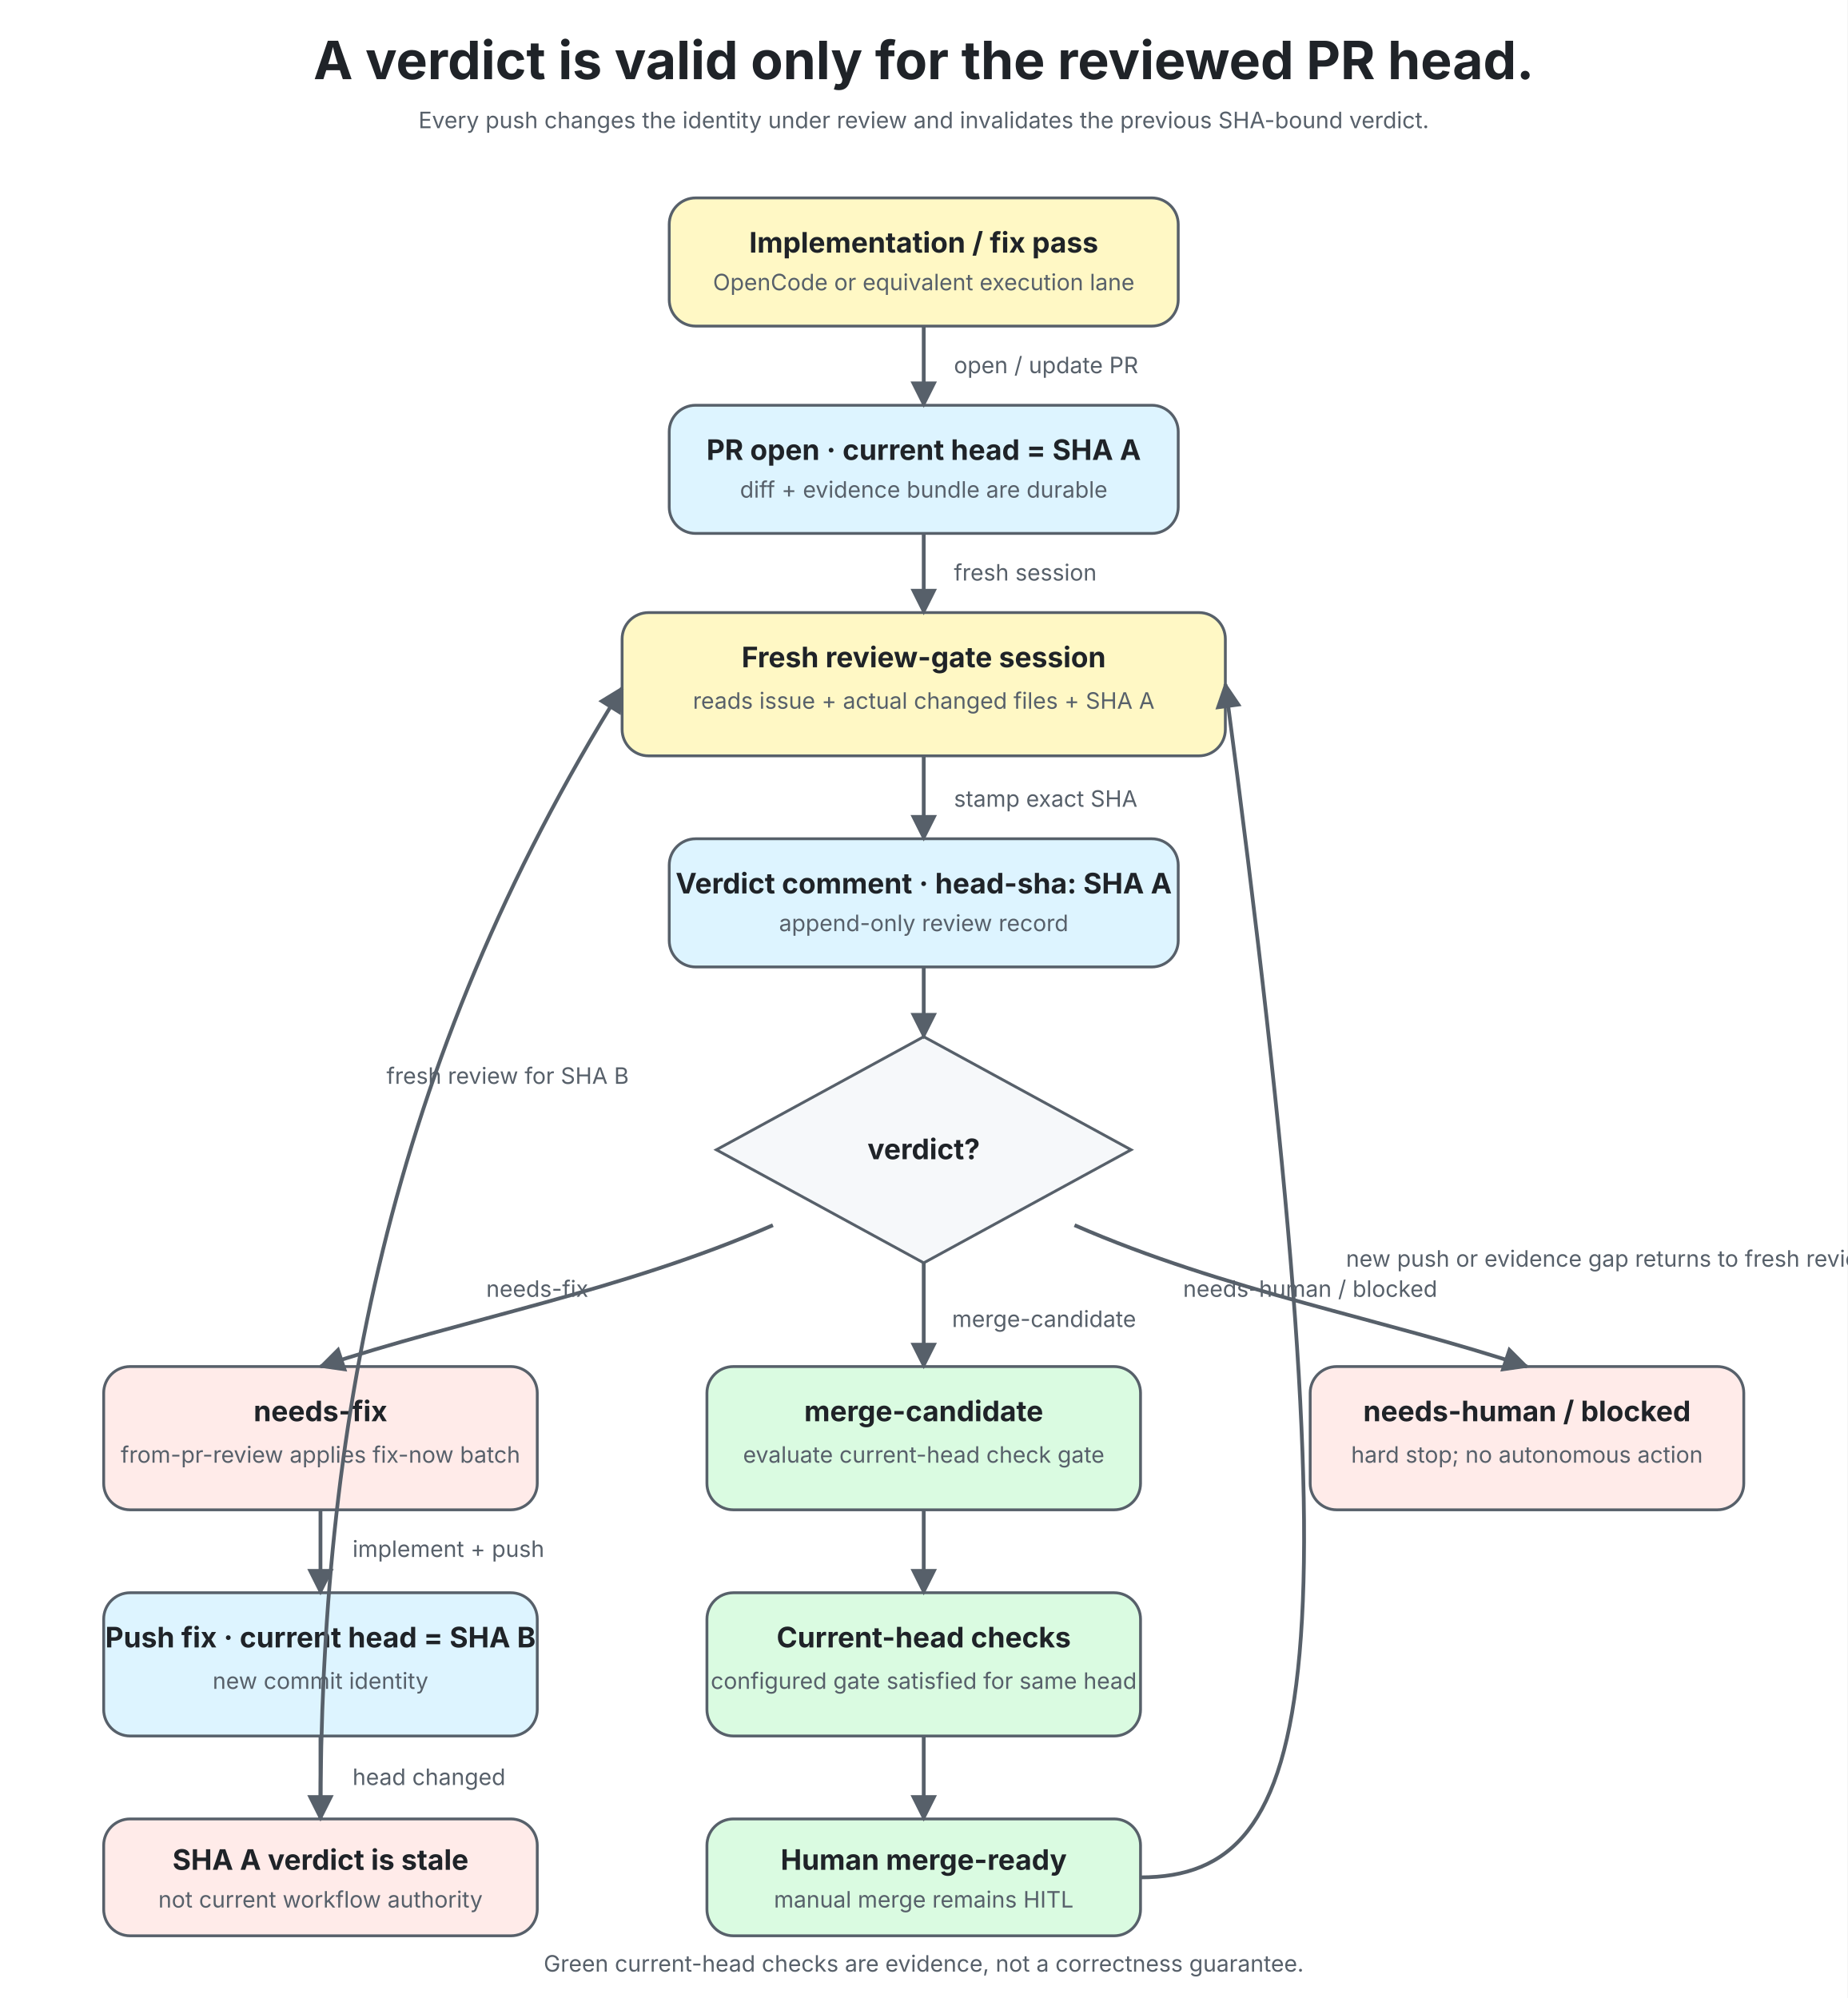
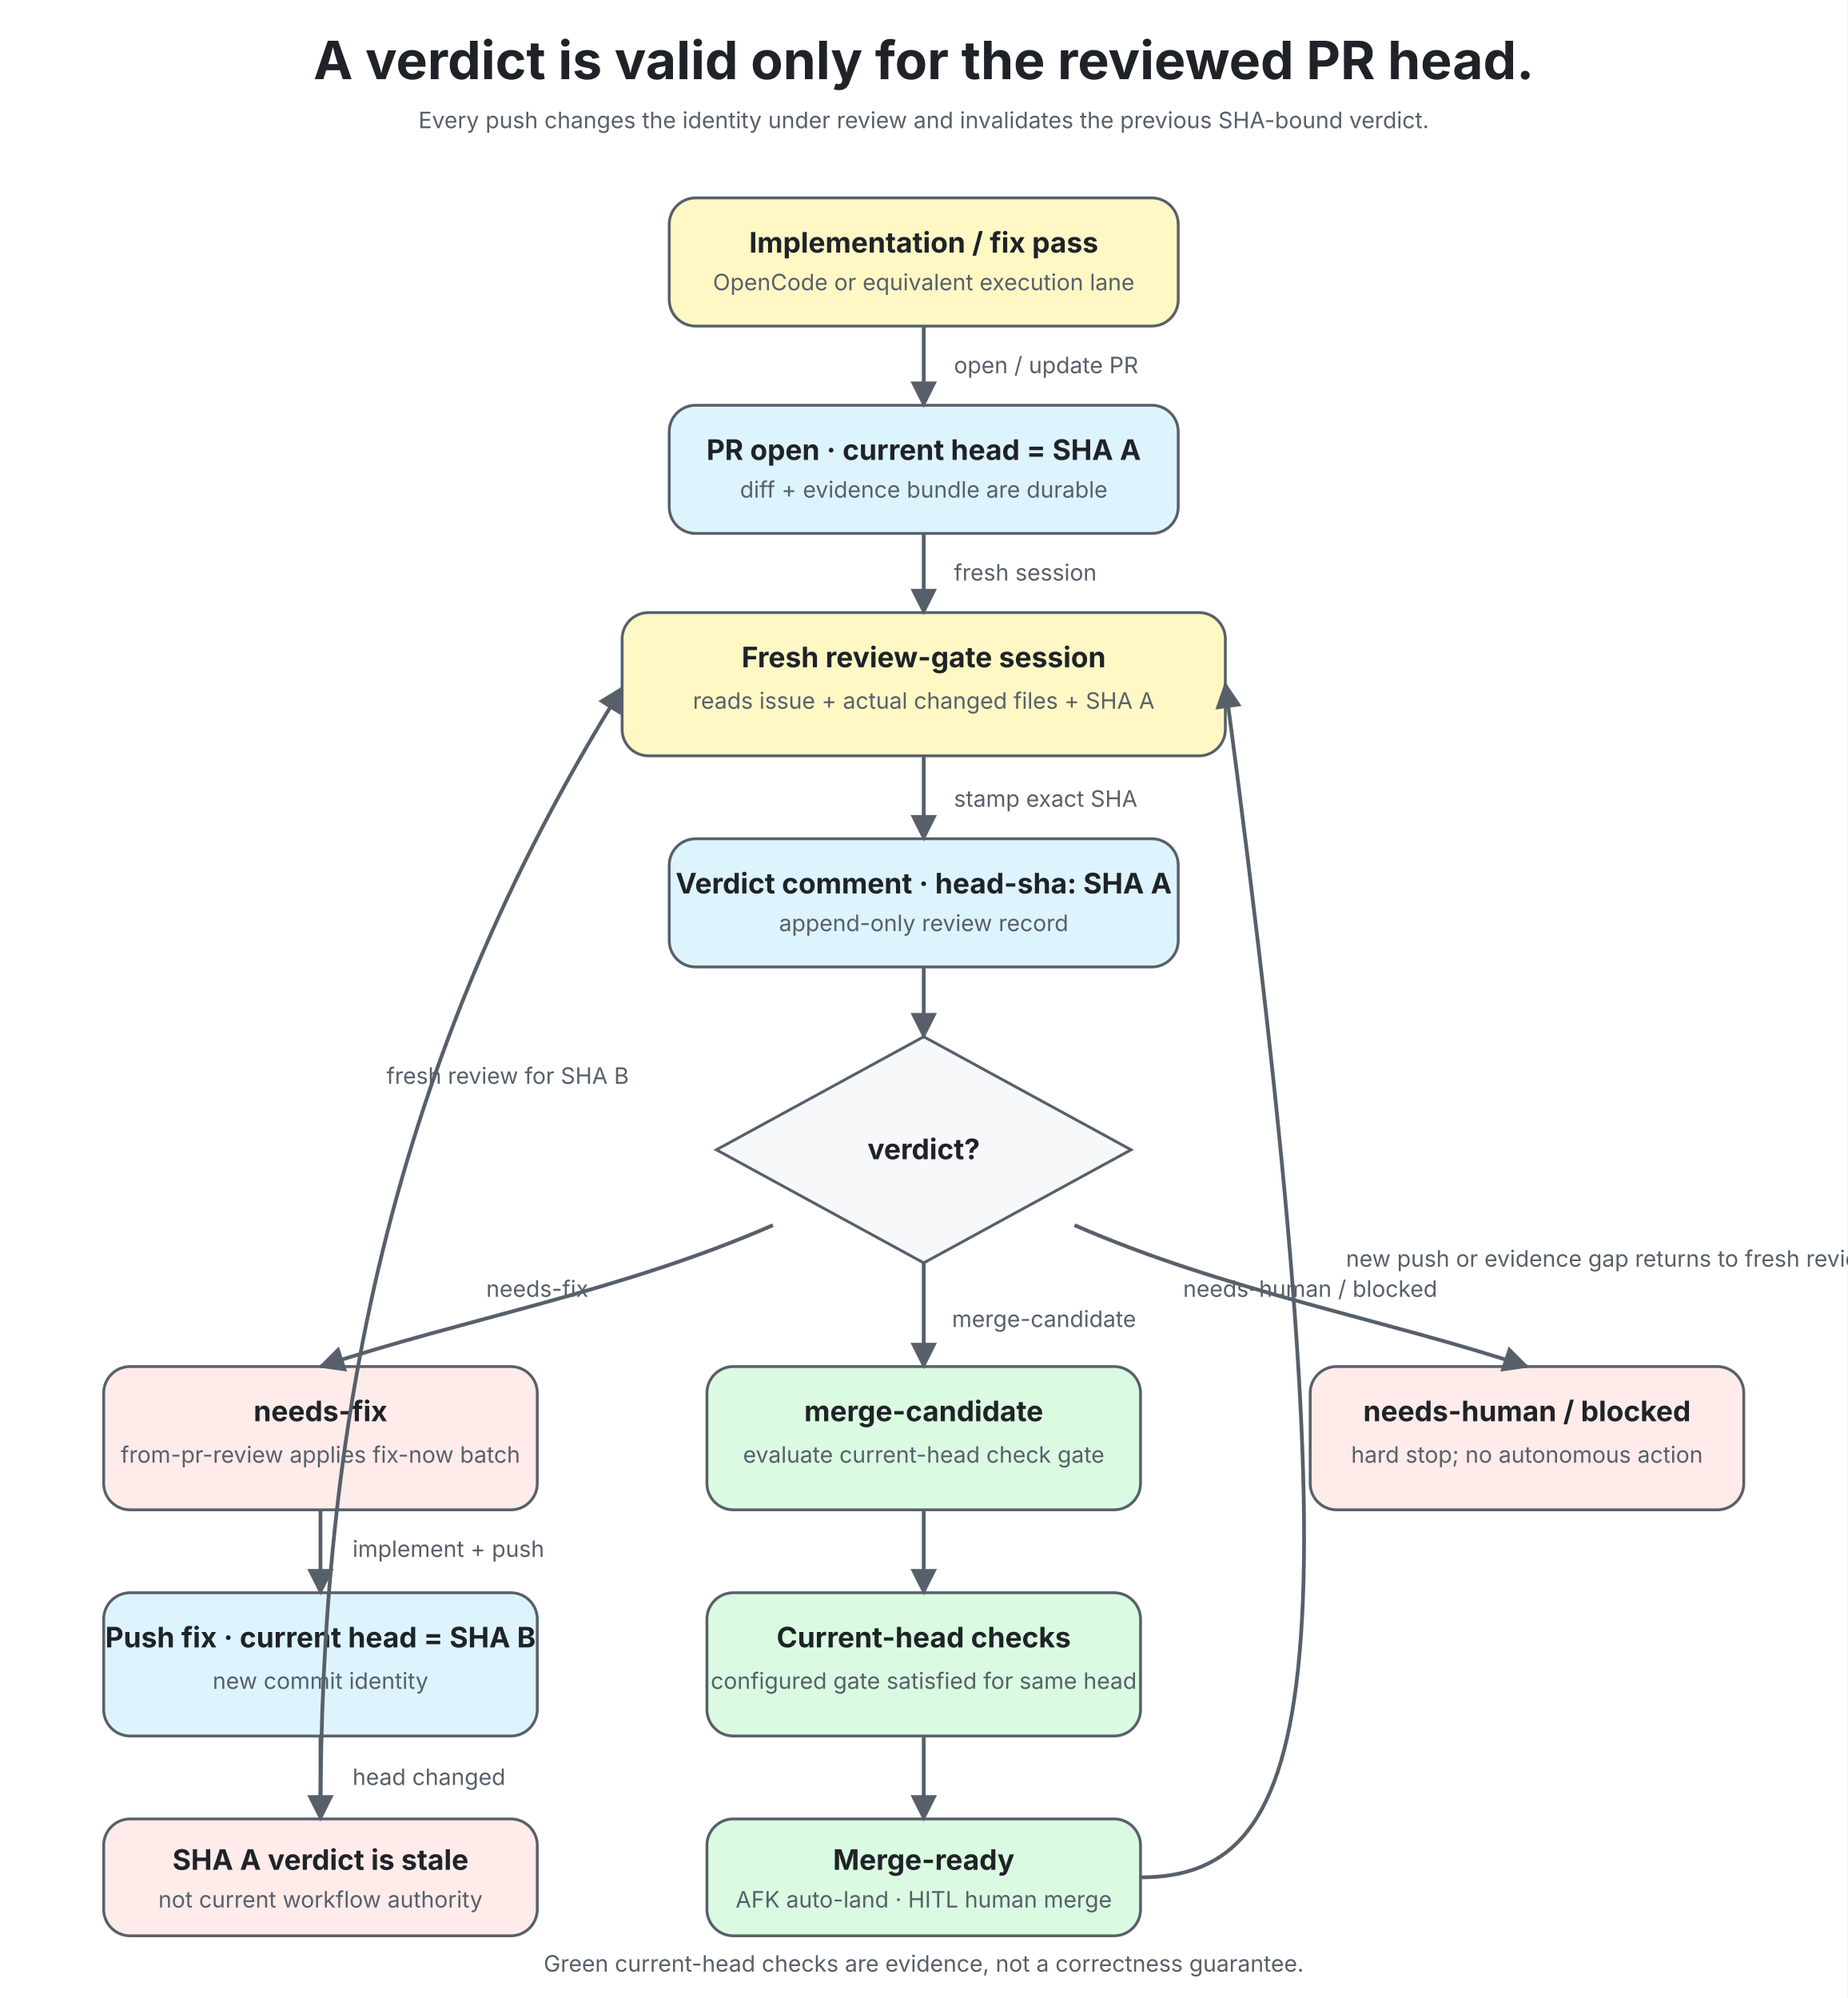
<svg xmlns="http://www.w3.org/2000/svg" viewBox="0 0 980 1060" role="img" aria-labelledby="title desc">
  <defs>
    <marker id="arrow" viewBox="0 0 10 10" refX="9" refY="5" markerWidth="7" markerHeight="7" orient="auto-start-reverse">
      <path d="M0 0 10 5 0 10z" fill="#57606a" />
    </marker>
    <style>
      .t{font:700 28px system-ui,-apple-system,BlinkMacSystemFont,"Segoe UI",sans-serif;fill:#1f2328}.h{font:700 15px system-ui,-apple-system,BlinkMacSystemFont,"Segoe UI",sans-serif;fill:#1f2328}.s{font:12px system-ui,-apple-system,BlinkMacSystemFont,"Segoe UI",sans-serif;fill:#57606a}.e{stroke:#57606a;stroke-width:2;fill:none;marker-end:url(#arrow)}.box{stroke:#57606a;stroke-width:1.5;rx:14}.ep{fill:#fff8c5}.gh{fill:#ddf4ff}.ok{fill:#dafbe1}.stop{fill:#ffebe9}.neutral{fill:#f6f8fa}
    </style>
  </defs>
  <rect width="980" height="1060" fill="#fff" />
  <text class="t" x="490" y="42" text-anchor="middle">A verdict is valid only for the reviewed PR head.</text>
  <text class="s" x="490" y="68" text-anchor="middle">Every push changes the identity under review and invalidates the previous SHA-bound verdict.</text>
  <rect class="box ep" x="355" y="105" width="270" height="68" />
  <text class="h" x="490" y="134" text-anchor="middle">Implementation / fix pass</text>
  <text class="s" x="490" y="154" text-anchor="middle">OpenCode or equivalent execution lane</text>
  <rect class="box gh" x="355" y="215" width="270" height="68" />
  <text class="h" x="490" y="244" text-anchor="middle">PR open · current head = SHA A</text>
  <text class="s" x="490" y="264" text-anchor="middle">diff + evidence bundle are durable</text>
  <rect class="box ep" x="330" y="325" width="320" height="76" />
  <text class="h" x="490" y="354" text-anchor="middle">Fresh review-gate session</text>
  <text class="s" x="490" y="376" text-anchor="middle">reads issue + actual changed files + SHA A</text>
  <rect class="box gh" x="355" y="445" width="270" height="68" />
  <text class="h" x="490" y="474" text-anchor="middle">Verdict comment · head-sha: SHA A</text>
  <text class="s" x="490" y="494" text-anchor="middle">append-only review record</text>
  <polygon class="neutral" points="490,550 600,610 490,670 380,610" stroke="#57606a" stroke-width="1.5" />
  <text class="h" x="490" y="615" text-anchor="middle">verdict?</text>
  <rect class="box stop" x="55" y="725" width="230" height="76" />
  <text class="h" x="170" y="754" text-anchor="middle">needs-fix</text>
  <text class="s" x="170" y="776" text-anchor="middle">from-pr-review applies fix-now batch</text>
  <rect class="box ok" x="375" y="725" width="230" height="76" />
  <text class="h" x="490" y="754" text-anchor="middle">merge-candidate</text>
  <text class="s" x="490" y="776" text-anchor="middle">evaluate current-head check gate</text>
  <rect class="box stop" x="695" y="725" width="230" height="76" />
  <text class="h" x="810" y="754" text-anchor="middle">needs-human / blocked</text>
  <text class="s" x="810" y="776" text-anchor="middle">hard stop; no autonomous action</text>
  <rect class="box gh" x="55" y="845" width="230" height="76" />
  <text class="h" x="170" y="874" text-anchor="middle">Push fix · current head = SHA B</text>
  <text class="s" x="170" y="896" text-anchor="middle">new commit identity</text>
  <rect class="box ok" x="375" y="845" width="230" height="76" />
  <text class="h" x="490" y="874" text-anchor="middle">Current-head checks</text>
  <text class="s" x="490" y="896" text-anchor="middle">configured gate satisfied for same head</text>
  <rect class="box stop" x="55" y="965" width="230" height="62" />
  <text class="h" x="170" y="992" text-anchor="middle">SHA A verdict is stale</text>
  <text class="s" x="170" y="1012" text-anchor="middle">not current workflow authority</text>
  <rect class="box ok" x="375" y="965" width="230" height="62" />
-   <text class="h" x="490" y="992" text-anchor="middle">Human merge-ready</text>
-   <text class="s" x="490" y="1012" text-anchor="middle">manual merge remains HITL</text>
+   <text class="h" x="490" y="992" text-anchor="middle">Merge-ready</text>
+   <text class="s" x="490" y="1012" text-anchor="middle">AFK auto-land · HITL human merge</text>
  <path class="e" d="M490 173V215" />
  <text class="s" x="506" y="198">open / update PR</text>
  <path class="e" d="M490 283V325" />
  <text class="s" x="506" y="308">fresh session</text>
  <path class="e" d="M490 401V445" />
  <text class="s" x="506" y="428">stamp exact SHA</text>
  <path class="e" d="M490 513V550" />
  <path class="e" d="M410 650C330 685 245 700 170 725" />
  <text class="s" x="285" y="688" text-anchor="middle">needs-fix</text>
  <path class="e" d="M490 670V725" />
  <text class="s" x="505" y="704">merge-candidate</text>
  <path class="e" d="M570 650C650 685 735 700 810 725" />
  <text class="s" x="695" y="688" text-anchor="middle">needs-human / blocked</text>
  <path class="e" d="M170 801V845" />
  <text class="s" x="187" y="826">implement + push</text>
  <path class="e" d="M490 801V845" />
  <path class="e" d="M170 921V965" />
  <text class="s" x="187" y="947">head changed</text>
  <path class="e" d="M490 921V965" />
  <path class="e" d="M170 965C170 760 205 565 330 365" />
  <text class="s" x="205" y="575">fresh review for SHA B</text>
  <path class="e" d="M605 996C700 996 720 890 650 363" />
  <text class="s" x="714" y="672">new push or evidence gap returns to fresh review</text>
  <text class="s" x="490" y="1046" text-anchor="middle">Green current-head checks are evidence, not a correctness guarantee.</text>
</svg>
